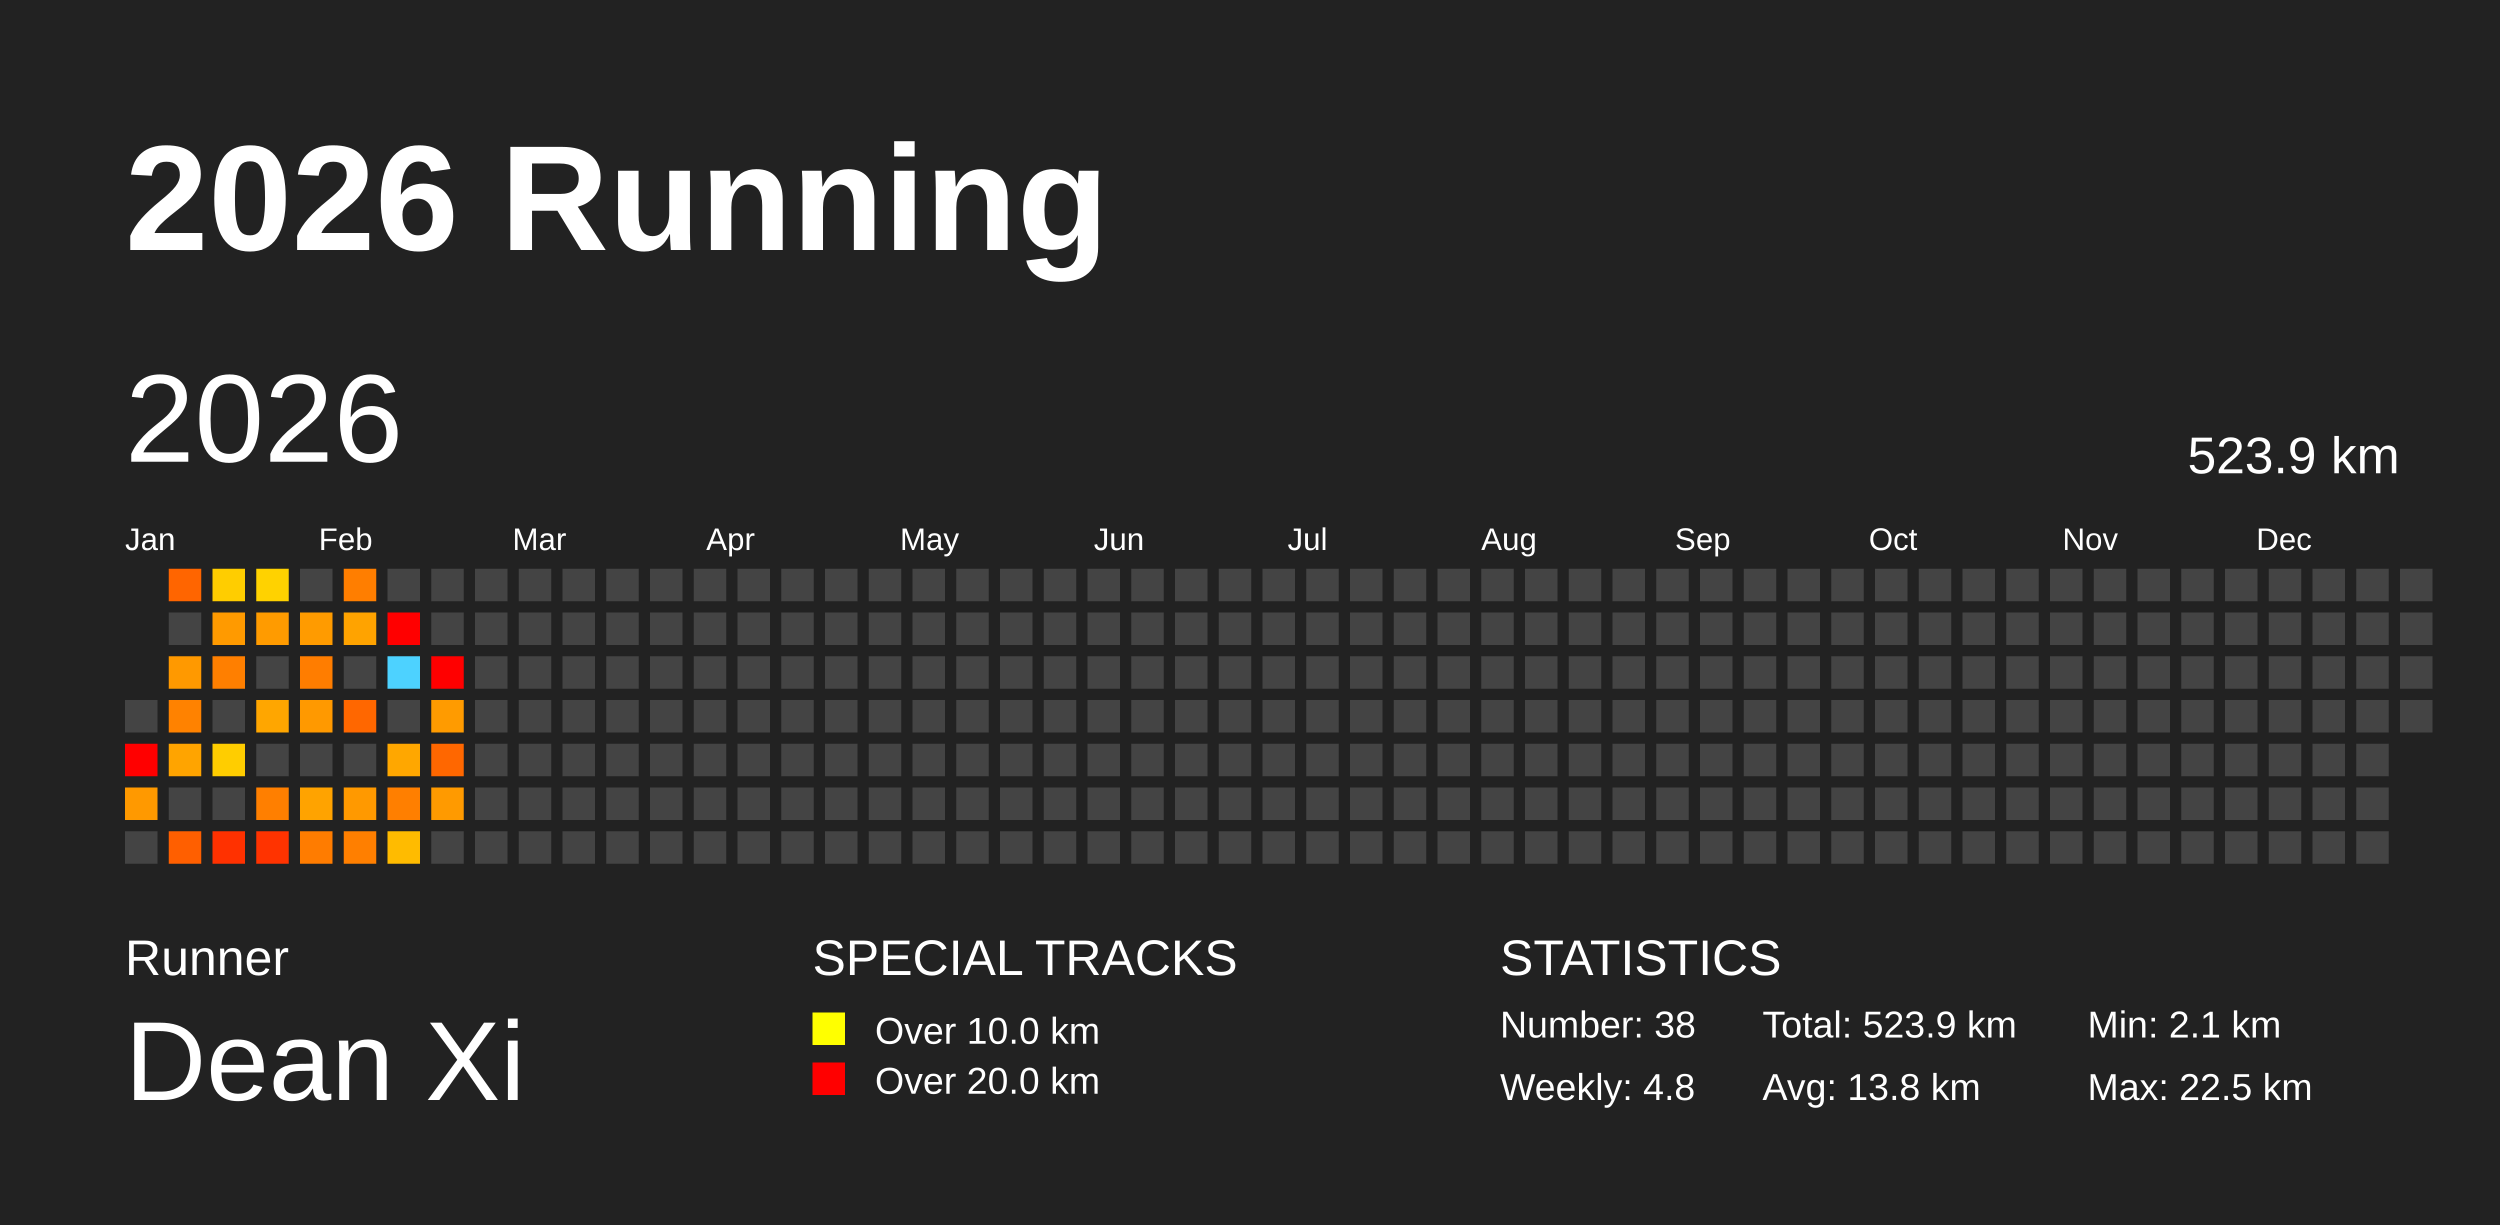
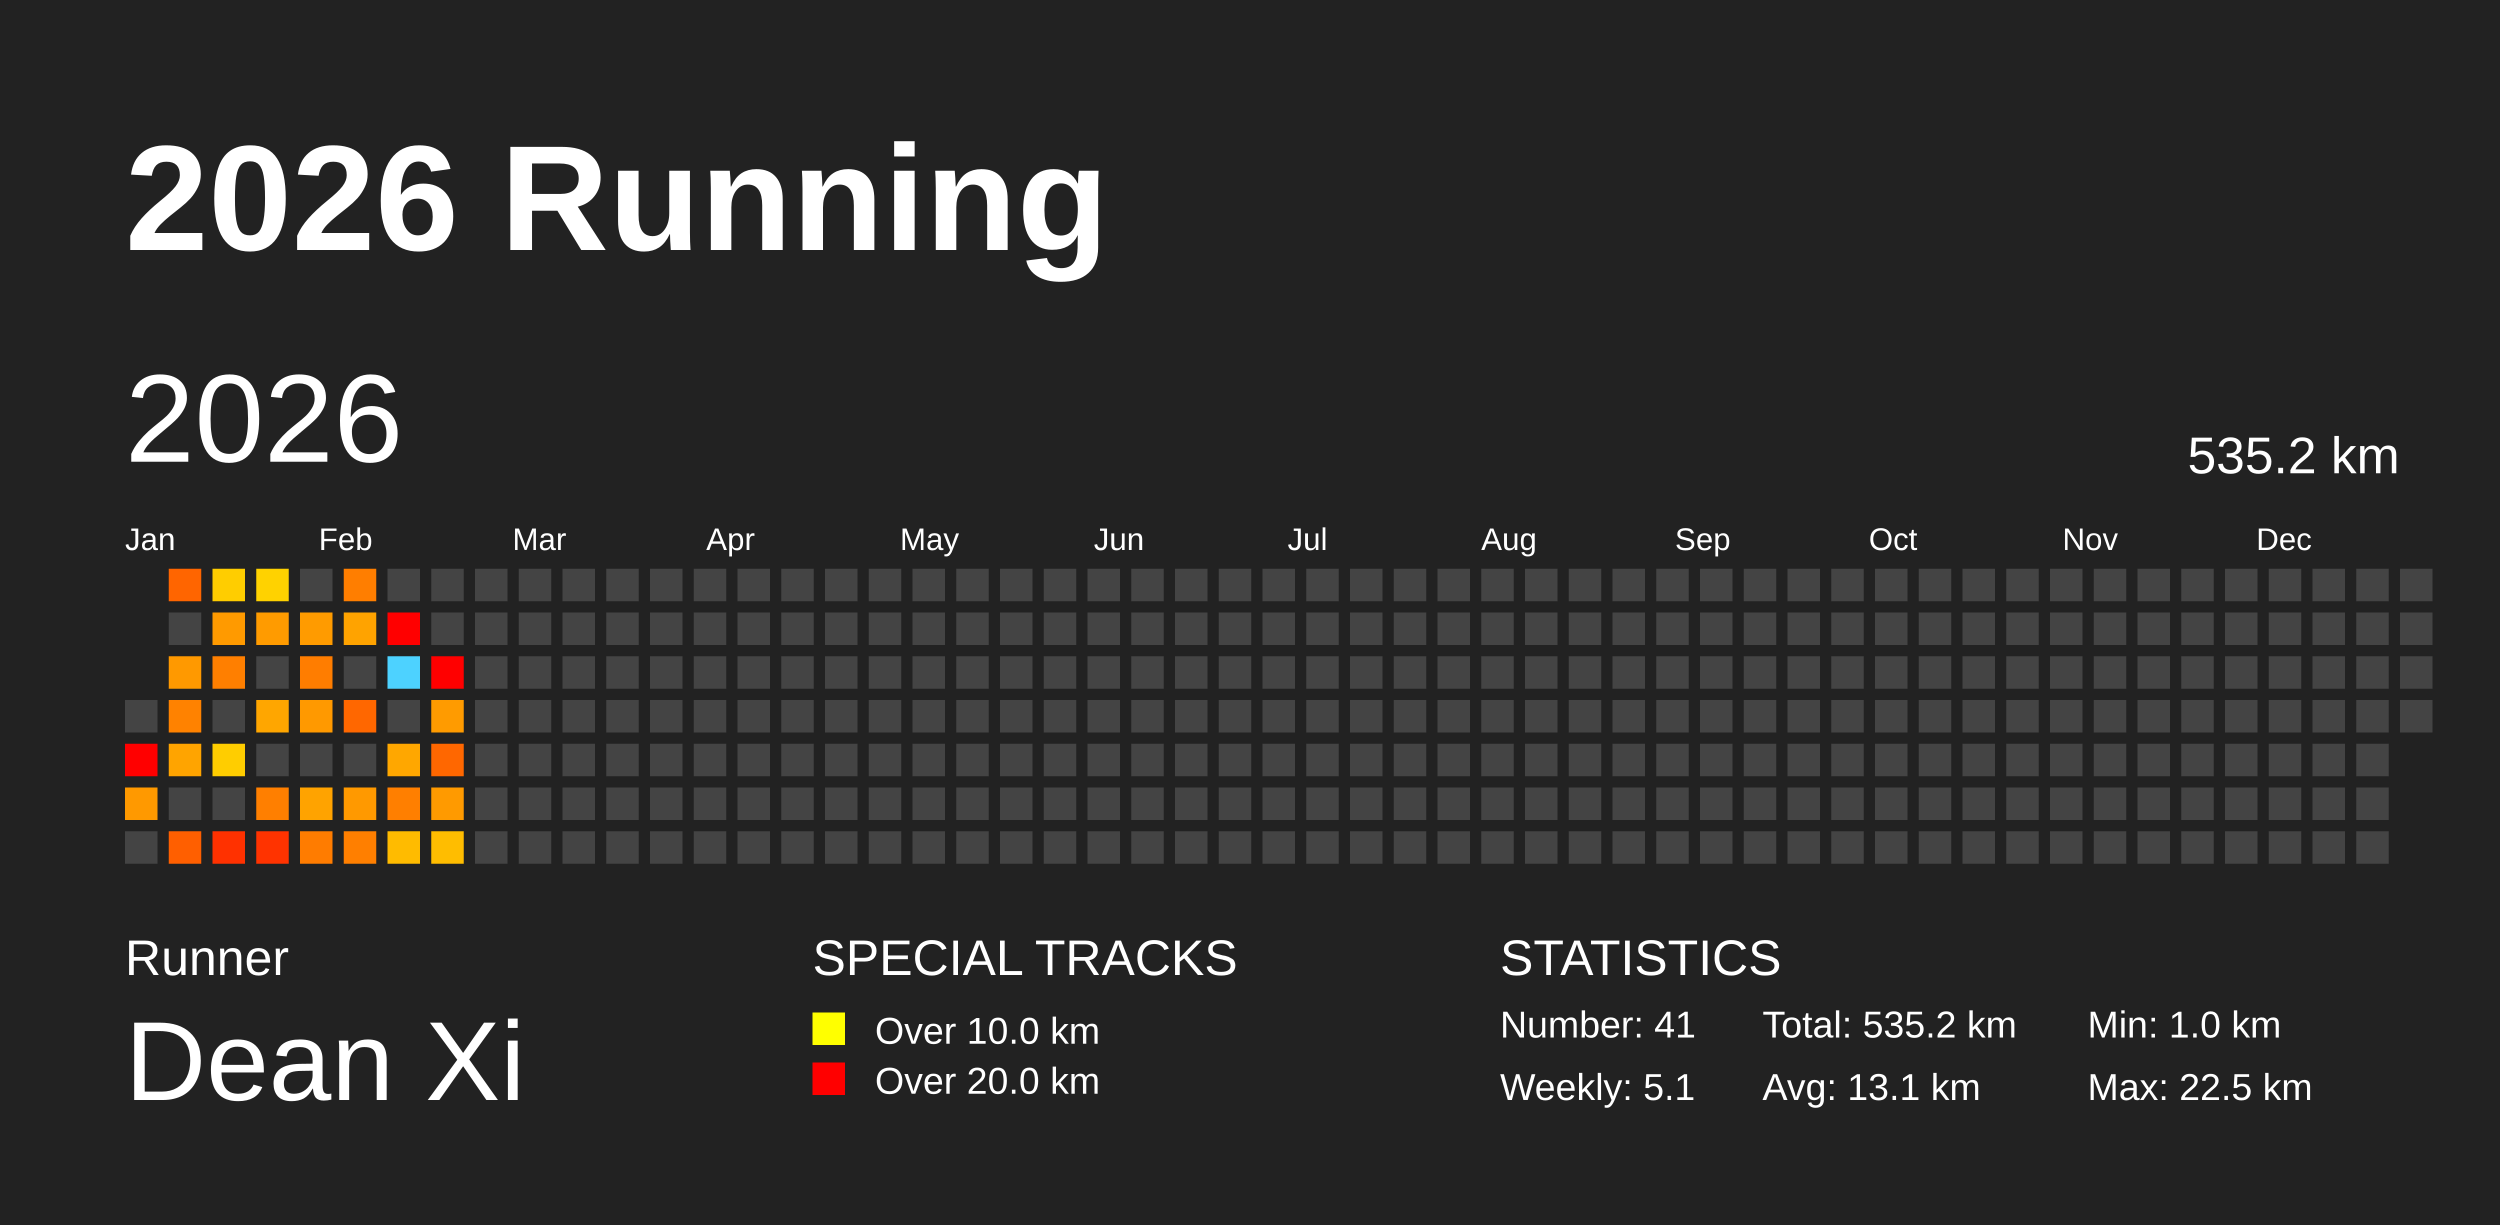
<svg xmlns="http://www.w3.org/2000/svg" baseProfile="full" height="98mm" version="1.1" viewBox="0,0,200,98" width="200mm">
  <defs />
  <rect fill="#222222" height="98" width="200" x="0" y="0" />
  <text fill="#FFFFFF" style="font-size:12px; font-family:Arial; font-weight:bold;" x="10" y="20">2026 Running</text>
  <text fill="#FFFFFF" style="font-size:4px; font-family:Arial" x="10" y="78">Runner</text>
  <text fill="#FFFFFF" style="font-size:9px; font-family:Arial" x="10" y="88">Dean Xi</text>
  <text fill="#FFFFFF" style="font-size:4px; font-family:Arial" x="65" y="78">SPECIAL TRACKS</text>
  <rect fill="yellow" height="2.6" width="2.6" x="65" y="81" />
  <text fill="#FFFFFF" style="font-size:3px; font-family:Arial" x="70" y="83.5">Over 10.0 km</text>
  <rect fill="red" height="2.6" width="2.6" x="65" y="85" />
  <text fill="#FFFFFF" style="font-size:3px; font-family:Arial" x="70" y="87.5">Over 20.0 km</text>
  <text fill="#FFFFFF" style="font-size:4px; font-family:Arial" x="120" y="78">STATISTICS</text>
-   <text fill="#FFFFFF" style="font-size:3px; font-family:Arial" x="120" y="83">Number: 38</text>
-   <text fill="#FFFFFF" style="font-size:3px; font-family:Arial" x="120" y="88">Weekly: 4.8</text>
-   <text fill="#FFFFFF" style="font-size:3px; font-family:Arial" x="141" y="83">Total: 523.9 km</text>
-   <text fill="#FFFFFF" style="font-size:3px; font-family:Arial" x="141" y="88">Avg: 13.8 km</text>
-   <text fill="#FFFFFF" style="font-size:3px; font-family:Arial" x="167" y="83">Min: 2.1 km</text>
+   <text fill="#FFFFFF" style="font-size:3px; font-family:Arial" x="120" y="83">Number: 41</text>
+   <text fill="#FFFFFF" style="font-size:3px; font-family:Arial" x="120" y="88">Weekly: 5.1</text>
+   <text fill="#FFFFFF" style="font-size:3px; font-family:Arial" x="141" y="83">Total: 535.2 km</text>
+   <text fill="#FFFFFF" style="font-size:3px; font-family:Arial" x="141" y="88">Avg: 13.1 km</text>
+   <text fill="#FFFFFF" style="font-size:3px; font-family:Arial" x="167" y="83">Min: 1.0 km</text>
  <text fill="#FFFFFF" style="font-size:3px; font-family:Arial" x="167" y="88">Max: 22.5 km</text>
  <text dominant-baseline="hanging" fill="#FFFFFF" style="font-size:10.0px; font-family:Arial;" x="10" y="30">2026</text>
-   <text dominant-baseline="hanging" fill="#FFFFFF" style="font-size:4.125px; font-family:Arial;" x="175" y="35">523.9 km</text>
+   <text dominant-baseline="hanging" fill="#FFFFFF" style="font-size:4.125px; font-family:Arial;" x="175" y="35">535.2 km</text>
  <text fill="#FFFFFF" style="font-size:2.5px; font-family:Arial" x="10.0" y="44">Jan</text>
  <text fill="#FFFFFF" style="font-size:2.5px; font-family:Arial" x="25.5" y="44">Feb</text>
  <text fill="#FFFFFF" style="font-size:2.5px; font-family:Arial" x="41.0" y="44">Mar</text>
  <text fill="#FFFFFF" style="font-size:2.5px; font-family:Arial" x="56.5" y="44">Apr</text>
  <text fill="#FFFFFF" style="font-size:2.5px; font-family:Arial" x="72.0" y="44">May</text>
  <text fill="#FFFFFF" style="font-size:2.5px; font-family:Arial" x="87.5" y="44">Jun</text>
  <text fill="#FFFFFF" style="font-size:2.5px; font-family:Arial" x="103.0" y="44">Jul</text>
  <text fill="#FFFFFF" style="font-size:2.5px; font-family:Arial" x="118.5" y="44">Aug</text>
  <text fill="#FFFFFF" style="font-size:2.5px; font-family:Arial" x="134.0" y="44">Sep</text>
  <text fill="#FFFFFF" style="font-size:2.5px; font-family:Arial" x="149.5" y="44">Oct</text>
  <text fill="#FFFFFF" style="font-size:2.5px; font-family:Arial" x="165.0" y="44">Nov</text>
  <text fill="#FFFFFF" style="font-size:2.5px; font-family:Arial" x="180.5" y="44">Dec</text>
  <rect fill="#444444" height="2.6" width="2.6" x="10.0" y="56.0" />
  <rect fill="red" height="2.6" width="2.6" x="10.0" y="59.5" />
  <rect fill="#ff9900" height="2.6" width="2.6" x="10.0" y="63.0" />
  <rect fill="#444444" height="2.6" width="2.6" x="10.0" y="66.5" />
  <rect fill="#ff6500" height="2.6" width="2.6" x="13.5" y="45.5" />
  <rect fill="#444444" height="2.6" width="2.6" x="13.5" y="49.0" />
  <rect fill="#ff9900" height="2.6" width="2.6" x="13.5" y="52.5" />
  <rect fill="#ff8200" height="2.6" width="2.6" x="13.5" y="56.0" />
  <rect fill="#ffa400" height="2.6" width="2.6" x="13.5" y="59.5" />
  <rect fill="#444444" height="2.6" width="2.6" x="13.5" y="63.0" />
  <rect fill="#ff5f00" height="2.6" width="2.6" x="13.5" y="66.5" />
  <rect fill="#ffcd00" height="2.6" width="2.6" x="17.0" y="45.5" />
  <rect fill="#ff9a00" height="2.6" width="2.6" x="17.0" y="49.0" />
  <rect fill="#ff7f00" height="2.6" width="2.6" x="17.0" y="52.5" />
  <rect fill="#444444" height="2.6" width="2.6" x="17.0" y="56.0" />
  <rect fill="#ffcd00" height="2.6" width="2.6" x="17.0" y="59.5" />
  <rect fill="#444444" height="2.6" width="2.6" x="17.0" y="63.0" />
  <rect fill="#ff3100" height="2.6" width="2.6" x="17.0" y="66.5" />
  <rect fill="#ffd200" height="2.6" width="2.6" x="20.5" y="45.5" />
  <rect fill="#ff9b00" height="2.6" width="2.6" x="20.5" y="49.0" />
  <rect fill="#444444" height="2.6" width="2.6" x="20.5" y="52.5" />
  <rect fill="#ffa600" height="2.6" width="2.6" x="20.5" y="56.0" />
  <rect fill="#444444" height="2.6" width="2.6" x="20.5" y="59.5" />
  <rect fill="#ff7f00" height="2.6" width="2.6" x="20.5" y="63.0" />
  <rect fill="#ff3300" height="2.6" width="2.6" x="20.5" y="66.5" />
  <rect fill="#444444" height="2.6" width="2.6" x="24.0" y="45.5" />
  <rect fill="#ff9b00" height="2.6" width="2.6" x="24.0" y="49.0" />
  <rect fill="#ff7d00" height="2.6" width="2.6" x="24.0" y="52.5" />
  <rect fill="#ff9900" height="2.6" width="2.6" x="24.0" y="56.0" />
  <rect fill="#444444" height="2.6" width="2.6" x="24.0" y="59.5" />
  <rect fill="#ffa300" height="2.6" width="2.6" x="24.0" y="63.0" />
  <rect fill="#ff7c00" height="2.6" width="2.6" x="24.0" y="66.5" />
  <rect fill="#ff7e00" height="2.6" width="2.6" x="27.5" y="45.5" />
  <rect fill="#ffa300" height="2.6" width="2.6" x="27.5" y="49.0" />
  <rect fill="#444444" height="2.6" width="2.6" x="27.5" y="52.5" />
  <rect fill="#ff6700" height="2.6" width="2.6" x="27.5" y="56.0" />
  <rect fill="#444444" height="2.6" width="2.6" x="27.5" y="59.5" />
  <rect fill="#ff9900" height="2.6" width="2.6" x="27.5" y="63.0" />
  <rect fill="#ff7f00" height="2.6" width="2.6" x="27.5" y="66.5" />
  <rect fill="#444444" height="2.6" width="2.6" x="31.0" y="45.5" />
  <rect fill="red" height="2.6" width="2.6" x="31.0" y="49.0" />
  <rect fill="#4dd2ff" height="2.6" width="2.6" x="31.0" y="52.5" />
  <rect fill="#444444" height="2.6" width="2.6" x="31.0" y="56.0" />
  <rect fill="#ffa700" height="2.6" width="2.6" x="31.0" y="59.5" />
  <rect fill="#ff7f00" height="2.6" width="2.6" x="31.0" y="63.0" />
  <rect fill="#ffbb00" height="2.6" width="2.6" x="31.0" y="66.5" />
  <rect fill="#444444" height="2.6" width="2.6" x="34.5" y="45.5" />
  <rect fill="#444444" height="2.6" width="2.6" x="34.5" y="49.0" />
  <rect fill="red" height="2.6" width="2.6" x="34.5" y="52.5" />
  <rect fill="#ff9b00" height="2.6" width="2.6" x="34.5" y="56.0" />
  <rect fill="#ff6700" height="2.6" width="2.6" x="34.5" y="59.5" />
  <rect fill="#ff9a00" height="2.6" width="2.6" x="34.5" y="63.0" />
-   <rect fill="#444444" height="2.6" width="2.6" x="34.5" y="66.5" />
+   <rect fill="#ffbd00" height="2.6" width="2.6" x="34.5" y="66.5" />
  <rect fill="#444444" height="2.6" width="2.6" x="38.0" y="45.5" />
  <rect fill="#444444" height="2.6" width="2.6" x="38.0" y="49.0" />
  <rect fill="#444444" height="2.6" width="2.6" x="38.0" y="52.5" />
  <rect fill="#444444" height="2.6" width="2.6" x="38.0" y="56.0" />
  <rect fill="#444444" height="2.6" width="2.6" x="38.0" y="59.5" />
  <rect fill="#444444" height="2.6" width="2.6" x="38.0" y="63.0" />
  <rect fill="#444444" height="2.6" width="2.6" x="38.0" y="66.5" />
  <rect fill="#444444" height="2.6" width="2.6" x="41.5" y="45.5" />
  <rect fill="#444444" height="2.6" width="2.6" x="41.5" y="49.0" />
  <rect fill="#444444" height="2.6" width="2.6" x="41.5" y="52.5" />
  <rect fill="#444444" height="2.6" width="2.6" x="41.5" y="56.0" />
  <rect fill="#444444" height="2.6" width="2.6" x="41.5" y="59.5" />
  <rect fill="#444444" height="2.6" width="2.6" x="41.5" y="63.0" />
  <rect fill="#444444" height="2.6" width="2.6" x="41.5" y="66.5" />
  <rect fill="#444444" height="2.6" width="2.6" x="45.0" y="45.5" />
  <rect fill="#444444" height="2.6" width="2.6" x="45.0" y="49.0" />
  <rect fill="#444444" height="2.6" width="2.6" x="45.0" y="52.5" />
  <rect fill="#444444" height="2.6" width="2.6" x="45.0" y="56.0" />
  <rect fill="#444444" height="2.6" width="2.6" x="45.0" y="59.5" />
  <rect fill="#444444" height="2.6" width="2.6" x="45.0" y="63.0" />
  <rect fill="#444444" height="2.6" width="2.6" x="45.0" y="66.5" />
  <rect fill="#444444" height="2.6" width="2.6" x="48.5" y="45.5" />
  <rect fill="#444444" height="2.6" width="2.6" x="48.5" y="49.0" />
  <rect fill="#444444" height="2.6" width="2.6" x="48.5" y="52.5" />
  <rect fill="#444444" height="2.6" width="2.6" x="48.5" y="56.0" />
  <rect fill="#444444" height="2.6" width="2.6" x="48.5" y="59.5" />
  <rect fill="#444444" height="2.6" width="2.6" x="48.5" y="63.0" />
  <rect fill="#444444" height="2.6" width="2.6" x="48.5" y="66.5" />
  <rect fill="#444444" height="2.6" width="2.6" x="52.0" y="45.5" />
  <rect fill="#444444" height="2.6" width="2.6" x="52.0" y="49.0" />
  <rect fill="#444444" height="2.6" width="2.6" x="52.0" y="52.5" />
  <rect fill="#444444" height="2.6" width="2.6" x="52.0" y="56.0" />
  <rect fill="#444444" height="2.6" width="2.6" x="52.0" y="59.5" />
  <rect fill="#444444" height="2.6" width="2.6" x="52.0" y="63.0" />
  <rect fill="#444444" height="2.6" width="2.6" x="52.0" y="66.5" />
  <rect fill="#444444" height="2.6" width="2.6" x="55.5" y="45.5" />
  <rect fill="#444444" height="2.6" width="2.6" x="55.5" y="49.0" />
  <rect fill="#444444" height="2.6" width="2.6" x="55.5" y="52.5" />
  <rect fill="#444444" height="2.6" width="2.6" x="55.5" y="56.0" />
  <rect fill="#444444" height="2.6" width="2.6" x="55.5" y="59.5" />
  <rect fill="#444444" height="2.6" width="2.6" x="55.5" y="63.0" />
  <rect fill="#444444" height="2.6" width="2.6" x="55.5" y="66.5" />
  <rect fill="#444444" height="2.6" width="2.6" x="59.0" y="45.5" />
  <rect fill="#444444" height="2.6" width="2.6" x="59.0" y="49.0" />
  <rect fill="#444444" height="2.6" width="2.6" x="59.0" y="52.5" />
  <rect fill="#444444" height="2.6" width="2.6" x="59.0" y="56.0" />
  <rect fill="#444444" height="2.6" width="2.6" x="59.0" y="59.5" />
  <rect fill="#444444" height="2.6" width="2.6" x="59.0" y="63.0" />
  <rect fill="#444444" height="2.6" width="2.6" x="59.0" y="66.5" />
  <rect fill="#444444" height="2.6" width="2.6" x="62.5" y="45.5" />
  <rect fill="#444444" height="2.6" width="2.6" x="62.5" y="49.0" />
  <rect fill="#444444" height="2.6" width="2.6" x="62.5" y="52.5" />
  <rect fill="#444444" height="2.6" width="2.6" x="62.5" y="56.0" />
  <rect fill="#444444" height="2.6" width="2.6" x="62.5" y="59.5" />
  <rect fill="#444444" height="2.6" width="2.6" x="62.5" y="63.0" />
  <rect fill="#444444" height="2.6" width="2.6" x="62.5" y="66.5" />
  <rect fill="#444444" height="2.6" width="2.6" x="66.0" y="45.5" />
  <rect fill="#444444" height="2.6" width="2.6" x="66.0" y="49.0" />
  <rect fill="#444444" height="2.6" width="2.6" x="66.0" y="52.5" />
  <rect fill="#444444" height="2.6" width="2.6" x="66.0" y="56.0" />
  <rect fill="#444444" height="2.6" width="2.6" x="66.0" y="59.5" />
  <rect fill="#444444" height="2.6" width="2.6" x="66.0" y="63.0" />
  <rect fill="#444444" height="2.6" width="2.6" x="66.0" y="66.5" />
  <rect fill="#444444" height="2.6" width="2.6" x="69.5" y="45.5" />
  <rect fill="#444444" height="2.6" width="2.6" x="69.5" y="49.0" />
  <rect fill="#444444" height="2.6" width="2.6" x="69.5" y="52.5" />
  <rect fill="#444444" height="2.6" width="2.6" x="69.5" y="56.0" />
  <rect fill="#444444" height="2.6" width="2.6" x="69.5" y="59.5" />
  <rect fill="#444444" height="2.6" width="2.6" x="69.5" y="63.0" />
  <rect fill="#444444" height="2.6" width="2.6" x="69.5" y="66.5" />
  <rect fill="#444444" height="2.6" width="2.6" x="73.0" y="45.5" />
  <rect fill="#444444" height="2.6" width="2.6" x="73.0" y="49.0" />
  <rect fill="#444444" height="2.6" width="2.6" x="73.0" y="52.5" />
  <rect fill="#444444" height="2.6" width="2.6" x="73.0" y="56.0" />
  <rect fill="#444444" height="2.6" width="2.6" x="73.0" y="59.5" />
  <rect fill="#444444" height="2.6" width="2.6" x="73.0" y="63.0" />
  <rect fill="#444444" height="2.6" width="2.6" x="73.0" y="66.5" />
  <rect fill="#444444" height="2.6" width="2.6" x="76.5" y="45.5" />
  <rect fill="#444444" height="2.6" width="2.6" x="76.5" y="49.0" />
  <rect fill="#444444" height="2.6" width="2.6" x="76.5" y="52.5" />
  <rect fill="#444444" height="2.6" width="2.6" x="76.5" y="56.0" />
  <rect fill="#444444" height="2.6" width="2.6" x="76.5" y="59.5" />
  <rect fill="#444444" height="2.6" width="2.6" x="76.5" y="63.0" />
  <rect fill="#444444" height="2.6" width="2.6" x="76.5" y="66.5" />
  <rect fill="#444444" height="2.6" width="2.6" x="80.0" y="45.5" />
  <rect fill="#444444" height="2.6" width="2.6" x="80.0" y="49.0" />
  <rect fill="#444444" height="2.6" width="2.6" x="80.0" y="52.5" />
  <rect fill="#444444" height="2.6" width="2.6" x="80.0" y="56.0" />
  <rect fill="#444444" height="2.6" width="2.6" x="80.0" y="59.5" />
  <rect fill="#444444" height="2.6" width="2.6" x="80.0" y="63.0" />
  <rect fill="#444444" height="2.6" width="2.6" x="80.0" y="66.5" />
  <rect fill="#444444" height="2.6" width="2.6" x="83.5" y="45.5" />
  <rect fill="#444444" height="2.6" width="2.6" x="83.5" y="49.0" />
  <rect fill="#444444" height="2.6" width="2.6" x="83.5" y="52.5" />
  <rect fill="#444444" height="2.6" width="2.6" x="83.5" y="56.0" />
  <rect fill="#444444" height="2.6" width="2.6" x="83.5" y="59.5" />
  <rect fill="#444444" height="2.6" width="2.6" x="83.5" y="63.0" />
  <rect fill="#444444" height="2.6" width="2.6" x="83.5" y="66.5" />
  <rect fill="#444444" height="2.6" width="2.6" x="87.0" y="45.5" />
  <rect fill="#444444" height="2.6" width="2.6" x="87.0" y="49.0" />
  <rect fill="#444444" height="2.6" width="2.6" x="87.0" y="52.5" />
  <rect fill="#444444" height="2.6" width="2.6" x="87.0" y="56.0" />
  <rect fill="#444444" height="2.6" width="2.6" x="87.0" y="59.5" />
  <rect fill="#444444" height="2.6" width="2.6" x="87.0" y="63.0" />
  <rect fill="#444444" height="2.6" width="2.6" x="87.0" y="66.5" />
  <rect fill="#444444" height="2.6" width="2.6" x="90.5" y="45.5" />
  <rect fill="#444444" height="2.6" width="2.6" x="90.5" y="49.0" />
  <rect fill="#444444" height="2.6" width="2.6" x="90.5" y="52.5" />
  <rect fill="#444444" height="2.6" width="2.6" x="90.5" y="56.0" />
  <rect fill="#444444" height="2.6" width="2.6" x="90.5" y="59.5" />
  <rect fill="#444444" height="2.6" width="2.6" x="90.5" y="63.0" />
  <rect fill="#444444" height="2.6" width="2.6" x="90.5" y="66.5" />
  <rect fill="#444444" height="2.6" width="2.6" x="94.0" y="45.5" />
  <rect fill="#444444" height="2.6" width="2.6" x="94.0" y="49.0" />
  <rect fill="#444444" height="2.6" width="2.6" x="94.0" y="52.5" />
  <rect fill="#444444" height="2.6" width="2.6" x="94.0" y="56.0" />
  <rect fill="#444444" height="2.6" width="2.6" x="94.0" y="59.5" />
  <rect fill="#444444" height="2.6" width="2.6" x="94.0" y="63.0" />
  <rect fill="#444444" height="2.6" width="2.6" x="94.0" y="66.5" />
  <rect fill="#444444" height="2.6" width="2.6" x="97.5" y="45.5" />
  <rect fill="#444444" height="2.6" width="2.6" x="97.5" y="49.0" />
  <rect fill="#444444" height="2.6" width="2.6" x="97.5" y="52.5" />
  <rect fill="#444444" height="2.6" width="2.6" x="97.5" y="56.0" />
  <rect fill="#444444" height="2.6" width="2.6" x="97.5" y="59.5" />
  <rect fill="#444444" height="2.6" width="2.6" x="97.5" y="63.0" />
  <rect fill="#444444" height="2.6" width="2.6" x="97.5" y="66.5" />
  <rect fill="#444444" height="2.6" width="2.6" x="101.0" y="45.5" />
  <rect fill="#444444" height="2.6" width="2.6" x="101.0" y="49.0" />
  <rect fill="#444444" height="2.6" width="2.6" x="101.0" y="52.5" />
  <rect fill="#444444" height="2.6" width="2.6" x="101.0" y="56.0" />
  <rect fill="#444444" height="2.6" width="2.6" x="101.0" y="59.5" />
  <rect fill="#444444" height="2.6" width="2.6" x="101.0" y="63.0" />
  <rect fill="#444444" height="2.6" width="2.6" x="101.0" y="66.5" />
  <rect fill="#444444" height="2.6" width="2.6" x="104.5" y="45.5" />
  <rect fill="#444444" height="2.6" width="2.6" x="104.5" y="49.0" />
  <rect fill="#444444" height="2.6" width="2.6" x="104.5" y="52.5" />
  <rect fill="#444444" height="2.6" width="2.6" x="104.5" y="56.0" />
  <rect fill="#444444" height="2.6" width="2.6" x="104.5" y="59.5" />
  <rect fill="#444444" height="2.6" width="2.6" x="104.5" y="63.0" />
  <rect fill="#444444" height="2.6" width="2.6" x="104.5" y="66.5" />
  <rect fill="#444444" height="2.6" width="2.6" x="108.0" y="45.5" />
  <rect fill="#444444" height="2.6" width="2.6" x="108.0" y="49.0" />
  <rect fill="#444444" height="2.6" width="2.6" x="108.0" y="52.5" />
  <rect fill="#444444" height="2.6" width="2.6" x="108.0" y="56.0" />
  <rect fill="#444444" height="2.6" width="2.6" x="108.0" y="59.5" />
  <rect fill="#444444" height="2.6" width="2.6" x="108.0" y="63.0" />
  <rect fill="#444444" height="2.6" width="2.6" x="108.0" y="66.5" />
  <rect fill="#444444" height="2.6" width="2.6" x="111.5" y="45.5" />
  <rect fill="#444444" height="2.6" width="2.6" x="111.5" y="49.0" />
  <rect fill="#444444" height="2.6" width="2.6" x="111.5" y="52.5" />
  <rect fill="#444444" height="2.6" width="2.6" x="111.5" y="56.0" />
  <rect fill="#444444" height="2.6" width="2.6" x="111.5" y="59.5" />
  <rect fill="#444444" height="2.6" width="2.6" x="111.5" y="63.0" />
  <rect fill="#444444" height="2.6" width="2.6" x="111.5" y="66.5" />
  <rect fill="#444444" height="2.6" width="2.6" x="115.0" y="45.5" />
  <rect fill="#444444" height="2.6" width="2.6" x="115.0" y="49.0" />
  <rect fill="#444444" height="2.6" width="2.6" x="115.0" y="52.5" />
  <rect fill="#444444" height="2.6" width="2.6" x="115.0" y="56.0" />
  <rect fill="#444444" height="2.6" width="2.6" x="115.0" y="59.5" />
  <rect fill="#444444" height="2.6" width="2.6" x="115.0" y="63.0" />
  <rect fill="#444444" height="2.6" width="2.6" x="115.0" y="66.5" />
  <rect fill="#444444" height="2.6" width="2.6" x="118.5" y="45.5" />
  <rect fill="#444444" height="2.6" width="2.6" x="118.5" y="49.0" />
  <rect fill="#444444" height="2.6" width="2.6" x="118.5" y="52.5" />
  <rect fill="#444444" height="2.6" width="2.6" x="118.5" y="56.0" />
  <rect fill="#444444" height="2.6" width="2.6" x="118.5" y="59.5" />
  <rect fill="#444444" height="2.6" width="2.6" x="118.5" y="63.0" />
  <rect fill="#444444" height="2.6" width="2.6" x="118.5" y="66.5" />
  <rect fill="#444444" height="2.6" width="2.6" x="122.0" y="45.5" />
  <rect fill="#444444" height="2.6" width="2.6" x="122.0" y="49.0" />
  <rect fill="#444444" height="2.6" width="2.6" x="122.0" y="52.5" />
  <rect fill="#444444" height="2.6" width="2.6" x="122.0" y="56.0" />
  <rect fill="#444444" height="2.6" width="2.6" x="122.0" y="59.5" />
  <rect fill="#444444" height="2.6" width="2.6" x="122.0" y="63.0" />
  <rect fill="#444444" height="2.6" width="2.6" x="122.0" y="66.5" />
  <rect fill="#444444" height="2.6" width="2.6" x="125.5" y="45.5" />
  <rect fill="#444444" height="2.6" width="2.6" x="125.5" y="49.0" />
  <rect fill="#444444" height="2.6" width="2.6" x="125.5" y="52.5" />
  <rect fill="#444444" height="2.6" width="2.6" x="125.5" y="56.0" />
  <rect fill="#444444" height="2.6" width="2.6" x="125.5" y="59.5" />
  <rect fill="#444444" height="2.6" width="2.6" x="125.5" y="63.0" />
  <rect fill="#444444" height="2.6" width="2.6" x="125.5" y="66.5" />
  <rect fill="#444444" height="2.6" width="2.6" x="129.0" y="45.5" />
  <rect fill="#444444" height="2.6" width="2.6" x="129.0" y="49.0" />
  <rect fill="#444444" height="2.6" width="2.6" x="129.0" y="52.5" />
  <rect fill="#444444" height="2.6" width="2.6" x="129.0" y="56.0" />
  <rect fill="#444444" height="2.6" width="2.6" x="129.0" y="59.5" />
  <rect fill="#444444" height="2.6" width="2.6" x="129.0" y="63.0" />
  <rect fill="#444444" height="2.6" width="2.6" x="129.0" y="66.5" />
  <rect fill="#444444" height="2.6" width="2.6" x="132.5" y="45.5" />
  <rect fill="#444444" height="2.6" width="2.6" x="132.5" y="49.0" />
  <rect fill="#444444" height="2.6" width="2.6" x="132.5" y="52.5" />
  <rect fill="#444444" height="2.6" width="2.6" x="132.5" y="56.0" />
  <rect fill="#444444" height="2.6" width="2.6" x="132.5" y="59.5" />
  <rect fill="#444444" height="2.6" width="2.6" x="132.5" y="63.0" />
  <rect fill="#444444" height="2.6" width="2.6" x="132.5" y="66.5" />
  <rect fill="#444444" height="2.6" width="2.6" x="136.0" y="45.5" />
  <rect fill="#444444" height="2.6" width="2.6" x="136.0" y="49.0" />
  <rect fill="#444444" height="2.6" width="2.6" x="136.0" y="52.5" />
  <rect fill="#444444" height="2.6" width="2.6" x="136.0" y="56.0" />
  <rect fill="#444444" height="2.6" width="2.6" x="136.0" y="59.5" />
  <rect fill="#444444" height="2.6" width="2.6" x="136.0" y="63.0" />
  <rect fill="#444444" height="2.6" width="2.6" x="136.0" y="66.5" />
  <rect fill="#444444" height="2.6" width="2.6" x="139.5" y="45.5" />
  <rect fill="#444444" height="2.6" width="2.6" x="139.5" y="49.0" />
  <rect fill="#444444" height="2.6" width="2.6" x="139.5" y="52.5" />
  <rect fill="#444444" height="2.6" width="2.6" x="139.5" y="56.0" />
  <rect fill="#444444" height="2.6" width="2.6" x="139.5" y="59.5" />
  <rect fill="#444444" height="2.6" width="2.6" x="139.5" y="63.0" />
  <rect fill="#444444" height="2.6" width="2.6" x="139.5" y="66.5" />
  <rect fill="#444444" height="2.6" width="2.6" x="143.0" y="45.5" />
  <rect fill="#444444" height="2.6" width="2.6" x="143.0" y="49.0" />
  <rect fill="#444444" height="2.6" width="2.6" x="143.0" y="52.5" />
  <rect fill="#444444" height="2.6" width="2.6" x="143.0" y="56.0" />
  <rect fill="#444444" height="2.6" width="2.6" x="143.0" y="59.5" />
  <rect fill="#444444" height="2.6" width="2.6" x="143.0" y="63.0" />
  <rect fill="#444444" height="2.6" width="2.6" x="143.0" y="66.5" />
  <rect fill="#444444" height="2.6" width="2.6" x="146.5" y="45.5" />
  <rect fill="#444444" height="2.6" width="2.6" x="146.5" y="49.0" />
  <rect fill="#444444" height="2.6" width="2.6" x="146.5" y="52.5" />
  <rect fill="#444444" height="2.6" width="2.6" x="146.5" y="56.0" />
  <rect fill="#444444" height="2.6" width="2.6" x="146.5" y="59.5" />
  <rect fill="#444444" height="2.6" width="2.6" x="146.5" y="63.0" />
  <rect fill="#444444" height="2.6" width="2.6" x="146.5" y="66.5" />
  <rect fill="#444444" height="2.6" width="2.6" x="150.0" y="45.5" />
  <rect fill="#444444" height="2.6" width="2.6" x="150.0" y="49.0" />
  <rect fill="#444444" height="2.6" width="2.6" x="150.0" y="52.5" />
  <rect fill="#444444" height="2.6" width="2.6" x="150.0" y="56.0" />
  <rect fill="#444444" height="2.6" width="2.6" x="150.0" y="59.5" />
  <rect fill="#444444" height="2.6" width="2.6" x="150.0" y="63.0" />
  <rect fill="#444444" height="2.6" width="2.6" x="150.0" y="66.5" />
  <rect fill="#444444" height="2.6" width="2.6" x="153.5" y="45.5" />
  <rect fill="#444444" height="2.6" width="2.6" x="153.5" y="49.0" />
  <rect fill="#444444" height="2.6" width="2.6" x="153.5" y="52.5" />
  <rect fill="#444444" height="2.6" width="2.6" x="153.5" y="56.0" />
  <rect fill="#444444" height="2.6" width="2.6" x="153.5" y="59.5" />
  <rect fill="#444444" height="2.6" width="2.6" x="153.5" y="63.0" />
  <rect fill="#444444" height="2.6" width="2.6" x="153.5" y="66.5" />
  <rect fill="#444444" height="2.6" width="2.6" x="157.0" y="45.5" />
  <rect fill="#444444" height="2.6" width="2.6" x="157.0" y="49.0" />
  <rect fill="#444444" height="2.6" width="2.6" x="157.0" y="52.5" />
  <rect fill="#444444" height="2.6" width="2.6" x="157.0" y="56.0" />
  <rect fill="#444444" height="2.6" width="2.6" x="157.0" y="59.5" />
  <rect fill="#444444" height="2.6" width="2.6" x="157.0" y="63.0" />
  <rect fill="#444444" height="2.6" width="2.6" x="157.0" y="66.5" />
  <rect fill="#444444" height="2.6" width="2.6" x="160.5" y="45.5" />
  <rect fill="#444444" height="2.6" width="2.6" x="160.5" y="49.0" />
  <rect fill="#444444" height="2.6" width="2.6" x="160.5" y="52.5" />
  <rect fill="#444444" height="2.6" width="2.6" x="160.5" y="56.0" />
  <rect fill="#444444" height="2.6" width="2.6" x="160.5" y="59.5" />
  <rect fill="#444444" height="2.6" width="2.6" x="160.5" y="63.0" />
  <rect fill="#444444" height="2.6" width="2.6" x="160.5" y="66.5" />
  <rect fill="#444444" height="2.6" width="2.6" x="164.0" y="45.5" />
  <rect fill="#444444" height="2.6" width="2.6" x="164.0" y="49.0" />
  <rect fill="#444444" height="2.6" width="2.6" x="164.0" y="52.5" />
  <rect fill="#444444" height="2.6" width="2.6" x="164.0" y="56.0" />
  <rect fill="#444444" height="2.6" width="2.6" x="164.0" y="59.5" />
  <rect fill="#444444" height="2.6" width="2.6" x="164.0" y="63.0" />
  <rect fill="#444444" height="2.6" width="2.6" x="164.0" y="66.5" />
  <rect fill="#444444" height="2.6" width="2.6" x="167.5" y="45.5" />
  <rect fill="#444444" height="2.6" width="2.6" x="167.5" y="49.0" />
  <rect fill="#444444" height="2.6" width="2.6" x="167.5" y="52.5" />
  <rect fill="#444444" height="2.6" width="2.6" x="167.5" y="56.0" />
  <rect fill="#444444" height="2.6" width="2.6" x="167.5" y="59.5" />
  <rect fill="#444444" height="2.6" width="2.6" x="167.5" y="63.0" />
  <rect fill="#444444" height="2.6" width="2.6" x="167.5" y="66.5" />
  <rect fill="#444444" height="2.6" width="2.6" x="171.0" y="45.5" />
  <rect fill="#444444" height="2.6" width="2.6" x="171.0" y="49.0" />
  <rect fill="#444444" height="2.6" width="2.6" x="171.0" y="52.5" />
  <rect fill="#444444" height="2.6" width="2.6" x="171.0" y="56.0" />
  <rect fill="#444444" height="2.6" width="2.6" x="171.0" y="59.5" />
  <rect fill="#444444" height="2.6" width="2.6" x="171.0" y="63.0" />
  <rect fill="#444444" height="2.6" width="2.6" x="171.0" y="66.5" />
  <rect fill="#444444" height="2.6" width="2.6" x="174.5" y="45.5" />
  <rect fill="#444444" height="2.6" width="2.6" x="174.5" y="49.0" />
  <rect fill="#444444" height="2.6" width="2.6" x="174.5" y="52.5" />
  <rect fill="#444444" height="2.6" width="2.6" x="174.5" y="56.0" />
  <rect fill="#444444" height="2.6" width="2.6" x="174.5" y="59.5" />
  <rect fill="#444444" height="2.6" width="2.6" x="174.5" y="63.0" />
  <rect fill="#444444" height="2.6" width="2.6" x="174.5" y="66.5" />
  <rect fill="#444444" height="2.6" width="2.6" x="178.0" y="45.5" />
  <rect fill="#444444" height="2.6" width="2.6" x="178.0" y="49.0" />
  <rect fill="#444444" height="2.6" width="2.6" x="178.0" y="52.5" />
  <rect fill="#444444" height="2.6" width="2.6" x="178.0" y="56.0" />
  <rect fill="#444444" height="2.6" width="2.6" x="178.0" y="59.5" />
  <rect fill="#444444" height="2.6" width="2.6" x="178.0" y="63.0" />
  <rect fill="#444444" height="2.6" width="2.6" x="178.0" y="66.5" />
  <rect fill="#444444" height="2.6" width="2.6" x="181.5" y="45.5" />
  <rect fill="#444444" height="2.6" width="2.6" x="181.5" y="49.0" />
  <rect fill="#444444" height="2.6" width="2.6" x="181.5" y="52.5" />
  <rect fill="#444444" height="2.6" width="2.6" x="181.5" y="56.0" />
  <rect fill="#444444" height="2.6" width="2.6" x="181.5" y="59.5" />
  <rect fill="#444444" height="2.6" width="2.6" x="181.5" y="63.0" />
  <rect fill="#444444" height="2.6" width="2.6" x="181.5" y="66.5" />
  <rect fill="#444444" height="2.6" width="2.6" x="185.0" y="45.5" />
  <rect fill="#444444" height="2.6" width="2.6" x="185.0" y="49.0" />
  <rect fill="#444444" height="2.6" width="2.6" x="185.0" y="52.5" />
  <rect fill="#444444" height="2.6" width="2.6" x="185.0" y="56.0" />
  <rect fill="#444444" height="2.6" width="2.6" x="185.0" y="59.5" />
  <rect fill="#444444" height="2.6" width="2.6" x="185.0" y="63.0" />
  <rect fill="#444444" height="2.6" width="2.6" x="185.0" y="66.5" />
  <rect fill="#444444" height="2.6" width="2.6" x="188.5" y="45.5" />
  <rect fill="#444444" height="2.6" width="2.6" x="188.5" y="49.0" />
  <rect fill="#444444" height="2.6" width="2.6" x="188.5" y="52.5" />
  <rect fill="#444444" height="2.6" width="2.6" x="188.5" y="56.0" />
  <rect fill="#444444" height="2.6" width="2.6" x="188.5" y="59.5" />
  <rect fill="#444444" height="2.6" width="2.6" x="188.5" y="63.0" />
  <rect fill="#444444" height="2.6" width="2.6" x="188.5" y="66.5" />
  <rect fill="#444444" height="2.6" width="2.6" x="192.0" y="45.5" />
  <rect fill="#444444" height="2.6" width="2.6" x="192.0" y="49.0" />
  <rect fill="#444444" height="2.6" width="2.6" x="192.0" y="52.5" />
  <rect fill="#444444" height="2.6" width="2.6" x="192.0" y="56.0" />
</svg>
